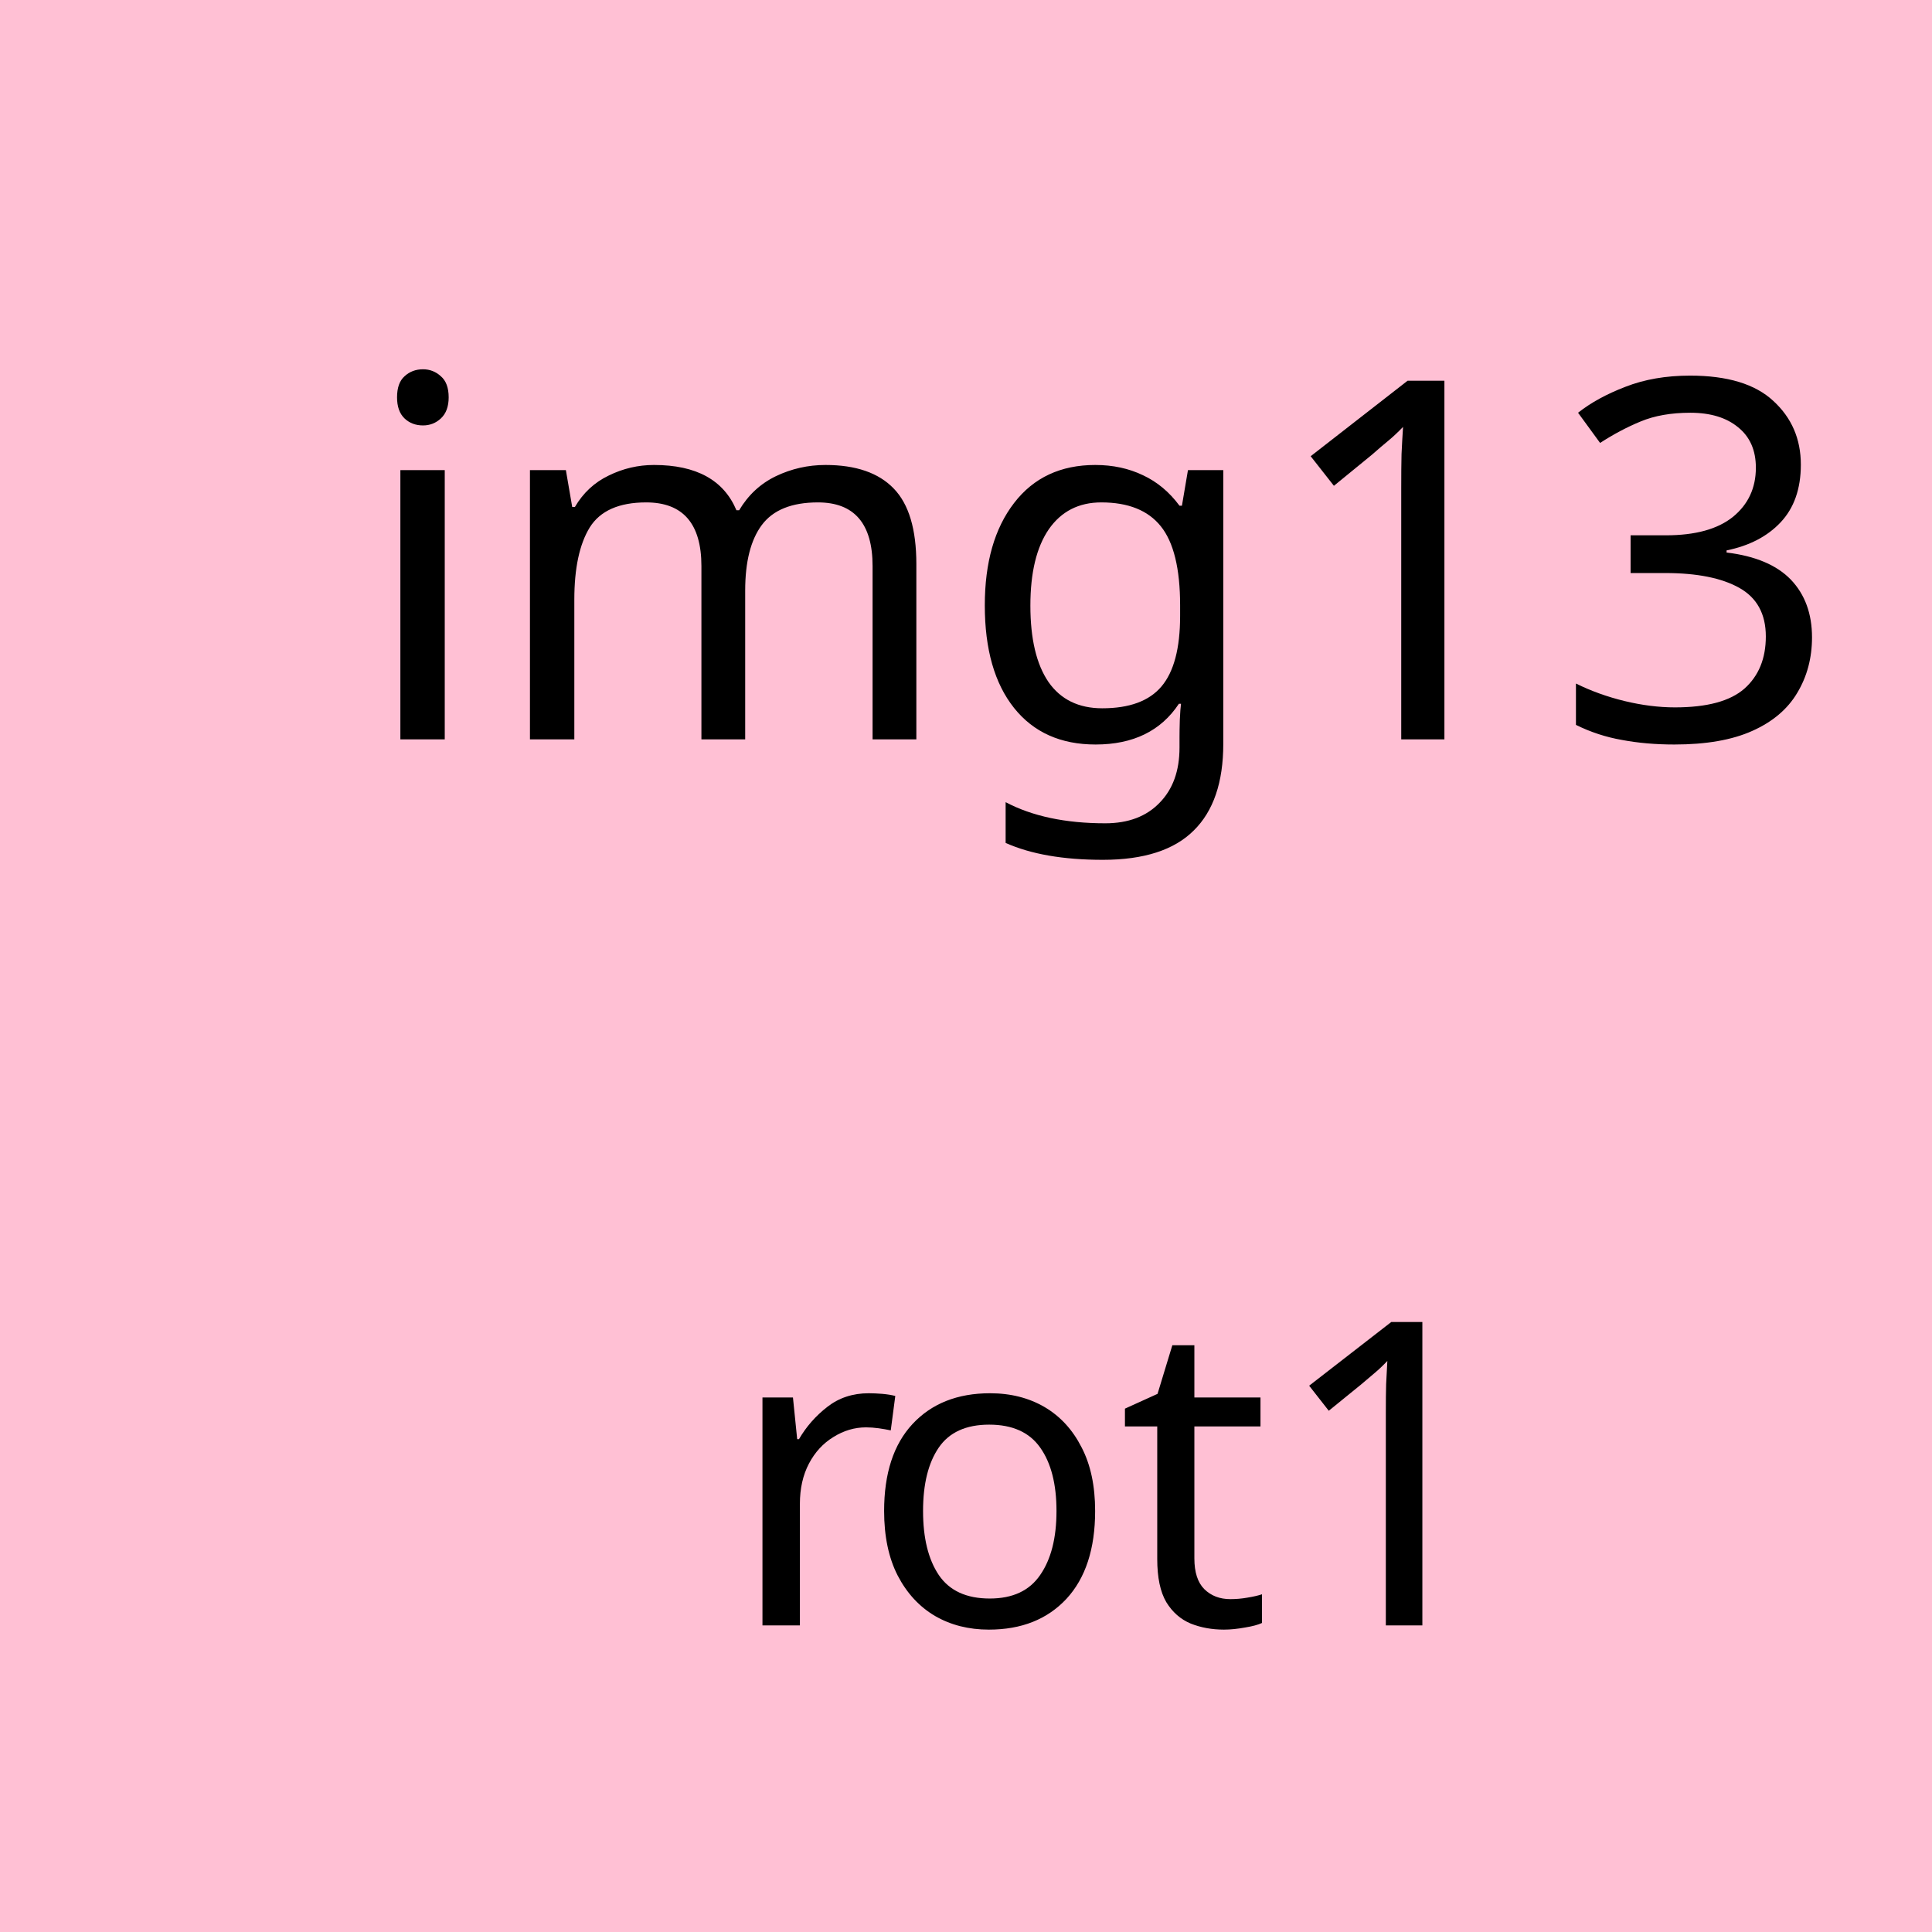
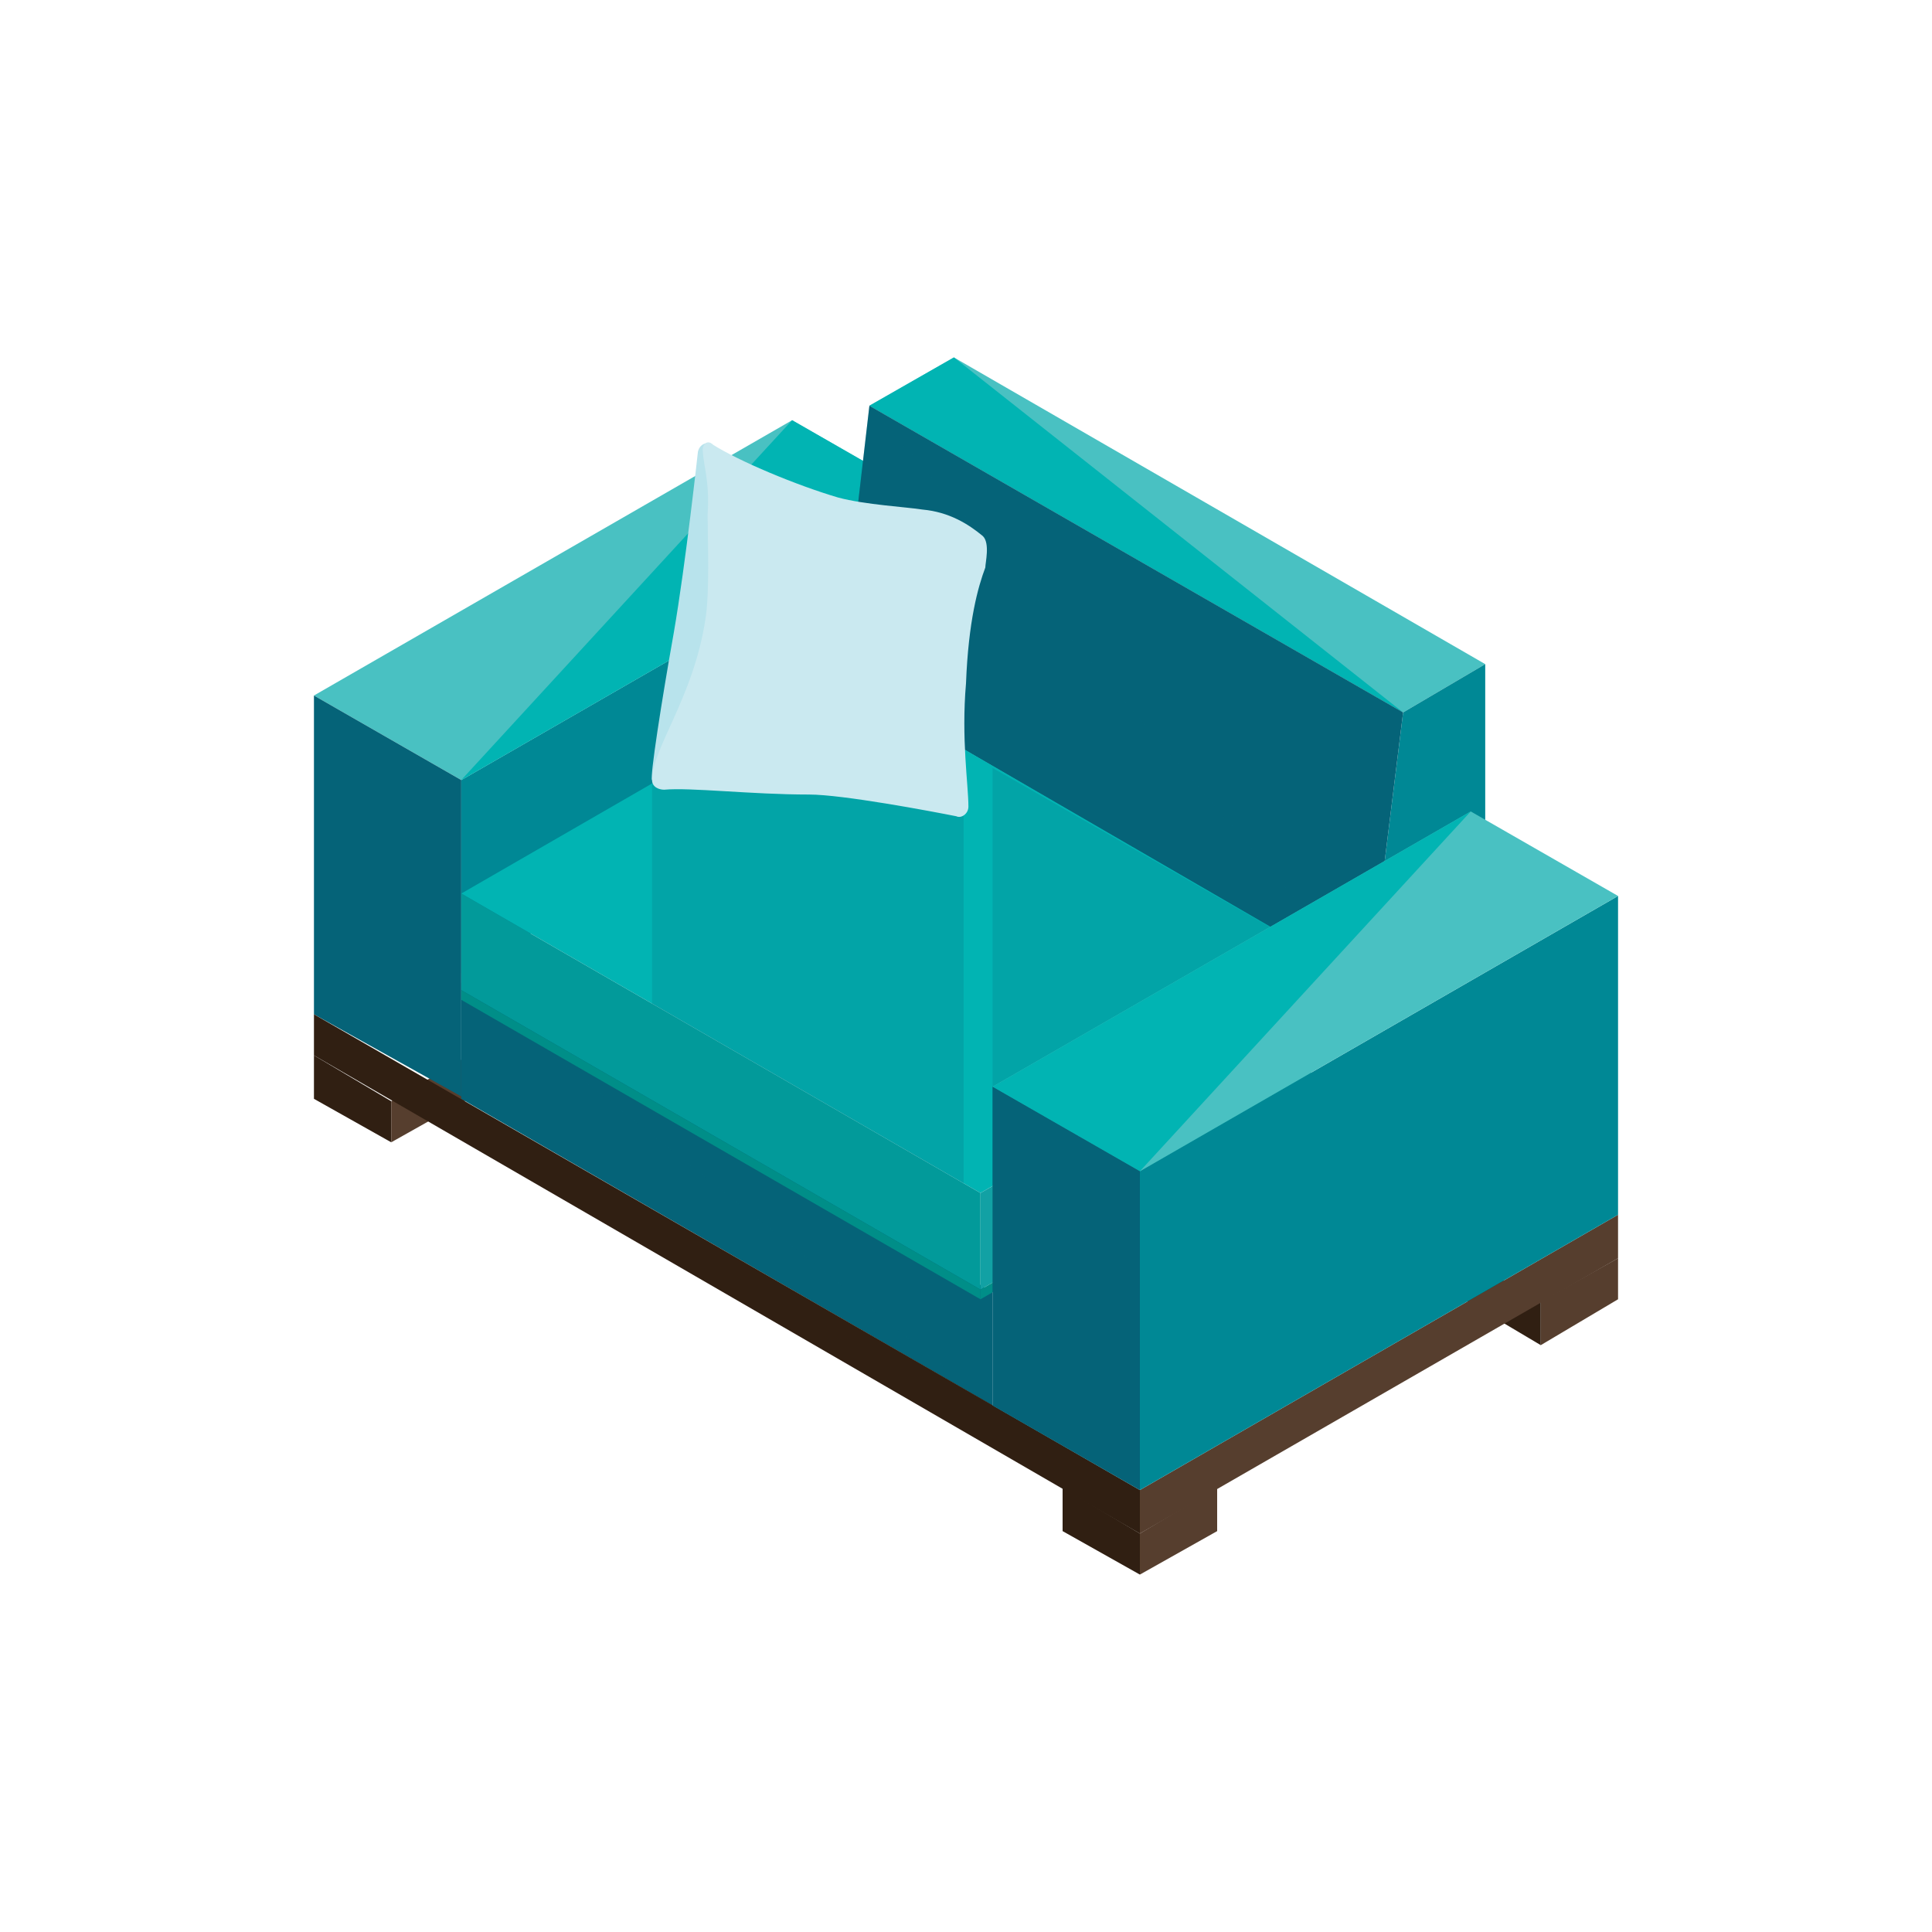
- <svg xmlns="http://www.w3.org/2000/svg" viewBox="0 0 100 100">
-   <defs>
-     <style>.cls-1{fill:#ffc0d4;}.cls-2{font-size:26px;}.cls-2,.cls-3{font-family:MyriadPro-Regular, Myriad Pro;}.cls-3{font-size:22px;letter-spacing:-0.01em;}.cls-4{letter-spacing:0em;}</style>
-   </defs>
-   <g id="bg">
-     <rect class="cls-1" x="-773.47" y="-149.82" width="900.59" height="256.94" />
-     <path d="M126.62-149.32V106.62H-773V-149.32H126.62m1-1H-774V107.62H127.62V-150.32Z" />
-   </g>
-   <g id="img_labels" data-name="img labels">
-     <text class="cls-2" transform="translate(18.52 38.27)">img13</text>
-   </g>
-   <g id="rot1">
-     <text class="cls-3" transform="translate(37.59 84.13)">r<tspan class="cls-4" x="6.97" y="0">ot1</tspan>
-     </text>
+ <svg xmlns="http://www.w3.org/2000/svg" version="1.1" id="Layer_1" x="0px" y="0px" viewBox="0 0 80 80" style="enable-background:new 0 0 80 80;" xml:space="preserve">
+   <style type="text/css">
+ 	.st0{fill:#301F12;}
+ 	.st1{fill:#563E2E;}
+ 	.st2{fill:#008895;}
+ 	.st3{fill:#49C1C2;}
+ 	.st4{fill:#01B4B3;}
+ 	.st5{fill:#056378;}
+ 	.st6{opacity:0.2;}
+ 	.st7{opacity:0.2;fill:#056378;}
+ 	.st8{fill:#12A1A4;}
+ 	.st9{fill:#008E88;}
+ 	.st10{fill:#029A9A;}
+ 	.st11{fill:#B8E3EC;}
+ 	.st12{fill:#CAE9F0;}
+ </style>
+   <g id="XMLID_38639_">
+     <g id="XMLID_38678_">
+       <polygon id="XMLID_38680_" class="st0" points="16.2,47.3 13,45.5 13,43.7 16.2,45.6   " />
+       <polygon id="XMLID_38679_" class="st1" points="16.2,45.6 19.4,43.7 19.4,45.5 16.2,47.3   " />
+     </g>
+     <g id="XMLID_38675_">
+       <polygon id="XMLID_38677_" class="st0" points="63.8,55.7 60.6,53.8 60.6,52.1 63.8,53.9   " />
+       <polygon id="XMLID_38676_" class="st1" points="63.8,53.9 67,52.1 67,53.8 63.8,55.7   " />
+     </g>
+     <g id="XMLID_38672_">
+       <polygon id="XMLID_38674_" class="st0" points="47.2,65.2 44,63.4 44,61.6 47.2,63.5   " />
+       <polygon id="XMLID_38673_" class="st1" points="47.2,63.5 50.4,61.6 50.4,63.4 47.2,65.2   " />
+     </g>
+     <g id="XMLID_38640_">
+       <g id="XMLID_38662_">
+         <polygon id="XMLID_38671_" class="st2" points="38.9,20.9 38.9,28.9 19.1,40.3 19.1,32.3    " />
+         <polygon id="XMLID_38670_" class="st3" points="32.8,17.4 38.9,20.9 19.1,32.3 13,28.8    " />
+         <polyline id="XMLID_42114_" class="st4" points="32.8,17.4 38.9,20.9 19.1,32.3    " />
+         <polygon id="XMLID_38669_" class="st5" points="13,42 13,28.8 19.1,32.3 19.1,45.4    " />
+         <g id="XMLID_38667_">
+           <polygon id="XMLID_38668_" class="st5" points="19.1,40.7 41.1,53.5 41.1,58.2 19.1,45.5     " />
+         </g>
+         <g id="XMLID_42106_" class="st6">
+           <polyline id="XMLID_42110_" class="st5" points="19.1,40.7 41.1,53.5 41.1,58.2     " />
+         </g>
+         <g id="XMLID_38665_">
+           <polygon id="XMLID_38666_" class="st0" points="13,42 47.2,61.7 47.2,63.5 13,43.7     " />
+         </g>
+         <g id="XMLID_38663_">
+           <polygon id="XMLID_38664_" class="st1" points="67,50.3 47.2,61.7 47.2,63.5 67,52.1     " />
+         </g>
+       </g>
+       <polygon id="XMLID_38661_" class="st3" points="36,16.8 39.5,14.8 61.5,27.5 58.1,29.5   " />
+       <polyline id="XMLID_42112_" class="st4" points="58.1,29.5 36,16.8 39.5,14.8   " />
+       <polygon id="XMLID_38660_" class="st2" points="56.7,40.8 61.5,38 61.5,27.5 58.1,29.5   " />
+       <polygon id="XMLID_38659_" class="st5" points="36,16.8 58.1,29.5 56.7,40.8 34.7,28   " />
+       <polyline id="XMLID_42108_" class="st7" points="56.7,40.8 34.7,28 36,16.8   " />
+       <g id="XMLID_38647_">
+         <g id="XMLID_38657_">
+           <polygon id="XMLID_38658_" class="st4" points="19.1,37 34.7,28 56.1,40.4 40.6,49.4     " />
+         </g>
+         <polygon class="st7" points="41.1,31.8 56.1,40.4 41.1,49.1    " />
+         <polygon class="st7" points="39.1,30.6 39.9,31.1 39.9,49 27,41.6 27,32.5 30.3,30.6    " />
+         <g id="XMLID_38653_">
+           <polygon id="XMLID_38656_" class="st8" points="40.6,53.4 54.3,45.5 54.3,41.5 40.6,49.4     " />
+           <g id="XMLID_38654_">
+             <polygon id="XMLID_38655_" class="st9" points="54.3,45.9 54.3,45.5 40.6,53.4 40.6,53.8      " />
+           </g>
+         </g>
+         <g id="XMLID_38648_">
+           <g id="XMLID_38651_">
+             <polygon id="XMLID_38652_" class="st10" points="19.1,37 19.1,41 40.6,53.4 40.6,49.4      " />
+           </g>
+           <g id="XMLID_38649_">
+             <polygon id="XMLID_38650_" class="st9" points="19.1,41.4 19.1,41 40.6,53.4 40.6,53.8      " />
+           </g>
+         </g>
+       </g>
+       <g id="XMLID_38644_">
+         <path id="XMLID_38646_" class="st11" d="M27,32.3c0.5,0.4,1.8-2.7,2.5-6.6c0.2-1.3,0.8-2.7,0.9-4.2c0.1-1.6-0.9-3.1-0.9-3.1     c-0.1-0.1-0.5-0.1-0.6,0.3c0,0-0.5,4.6-1,7.5C27.4,29,26.9,32.2,27,32.3z" />
+         <path id="XMLID_38645_" class="st12" d="M40.1,33.4c0,0.3-0.3,0.5-0.5,0.4c-1-0.2-4.7-0.9-6.1-0.9c-2.4,0-4.9-0.3-6-0.2     c-0.2,0-0.5-0.1-0.5-0.4c0-1.3,1.7-3.4,2.2-6.6c0.2-1.1,0.1-3.5,0.1-4.4c0.1-1.4-0.2-2.1-0.2-2.7c0-0.2,0.2-0.4,0.4-0.2     c1.1,0.7,3.5,1.7,5.2,2.2c1.1,0.3,2.9,0.4,3.5,0.5c1.1,0.1,1.9,0.6,2.5,1.1c0.3,0.3,0.1,1.1,0.1,1.3c-0.3,0.8-0.7,2.2-0.8,4.8     C39.8,30.6,40.1,32.5,40.1,33.4z" />
+       </g>
+       <polygon id="XMLID_38643_" class="st2" points="47.2,48.5 67,37.1 67,50.3 47.2,61.7   " />
+       <polygon id="XMLID_38642_" class="st3" points="60.9,33.6 67,37.1 47.2,48.5 41.1,45   " />
+       <polyline id="XMLID_42113_" class="st4" points="47.2,48.5 41.1,45 60.9,33.6   " />
+       <polygon id="XMLID_38641_" class="st5" points="41.1,58.2 41.1,45 47.2,48.5 47.2,61.7   " />
+       <polygon id="XMLID_42109_" class="st7" points="41.1,58.2 41.1,45 47.2,48.5 47.2,61.7   " />
+     </g>
  </g>
</svg>
